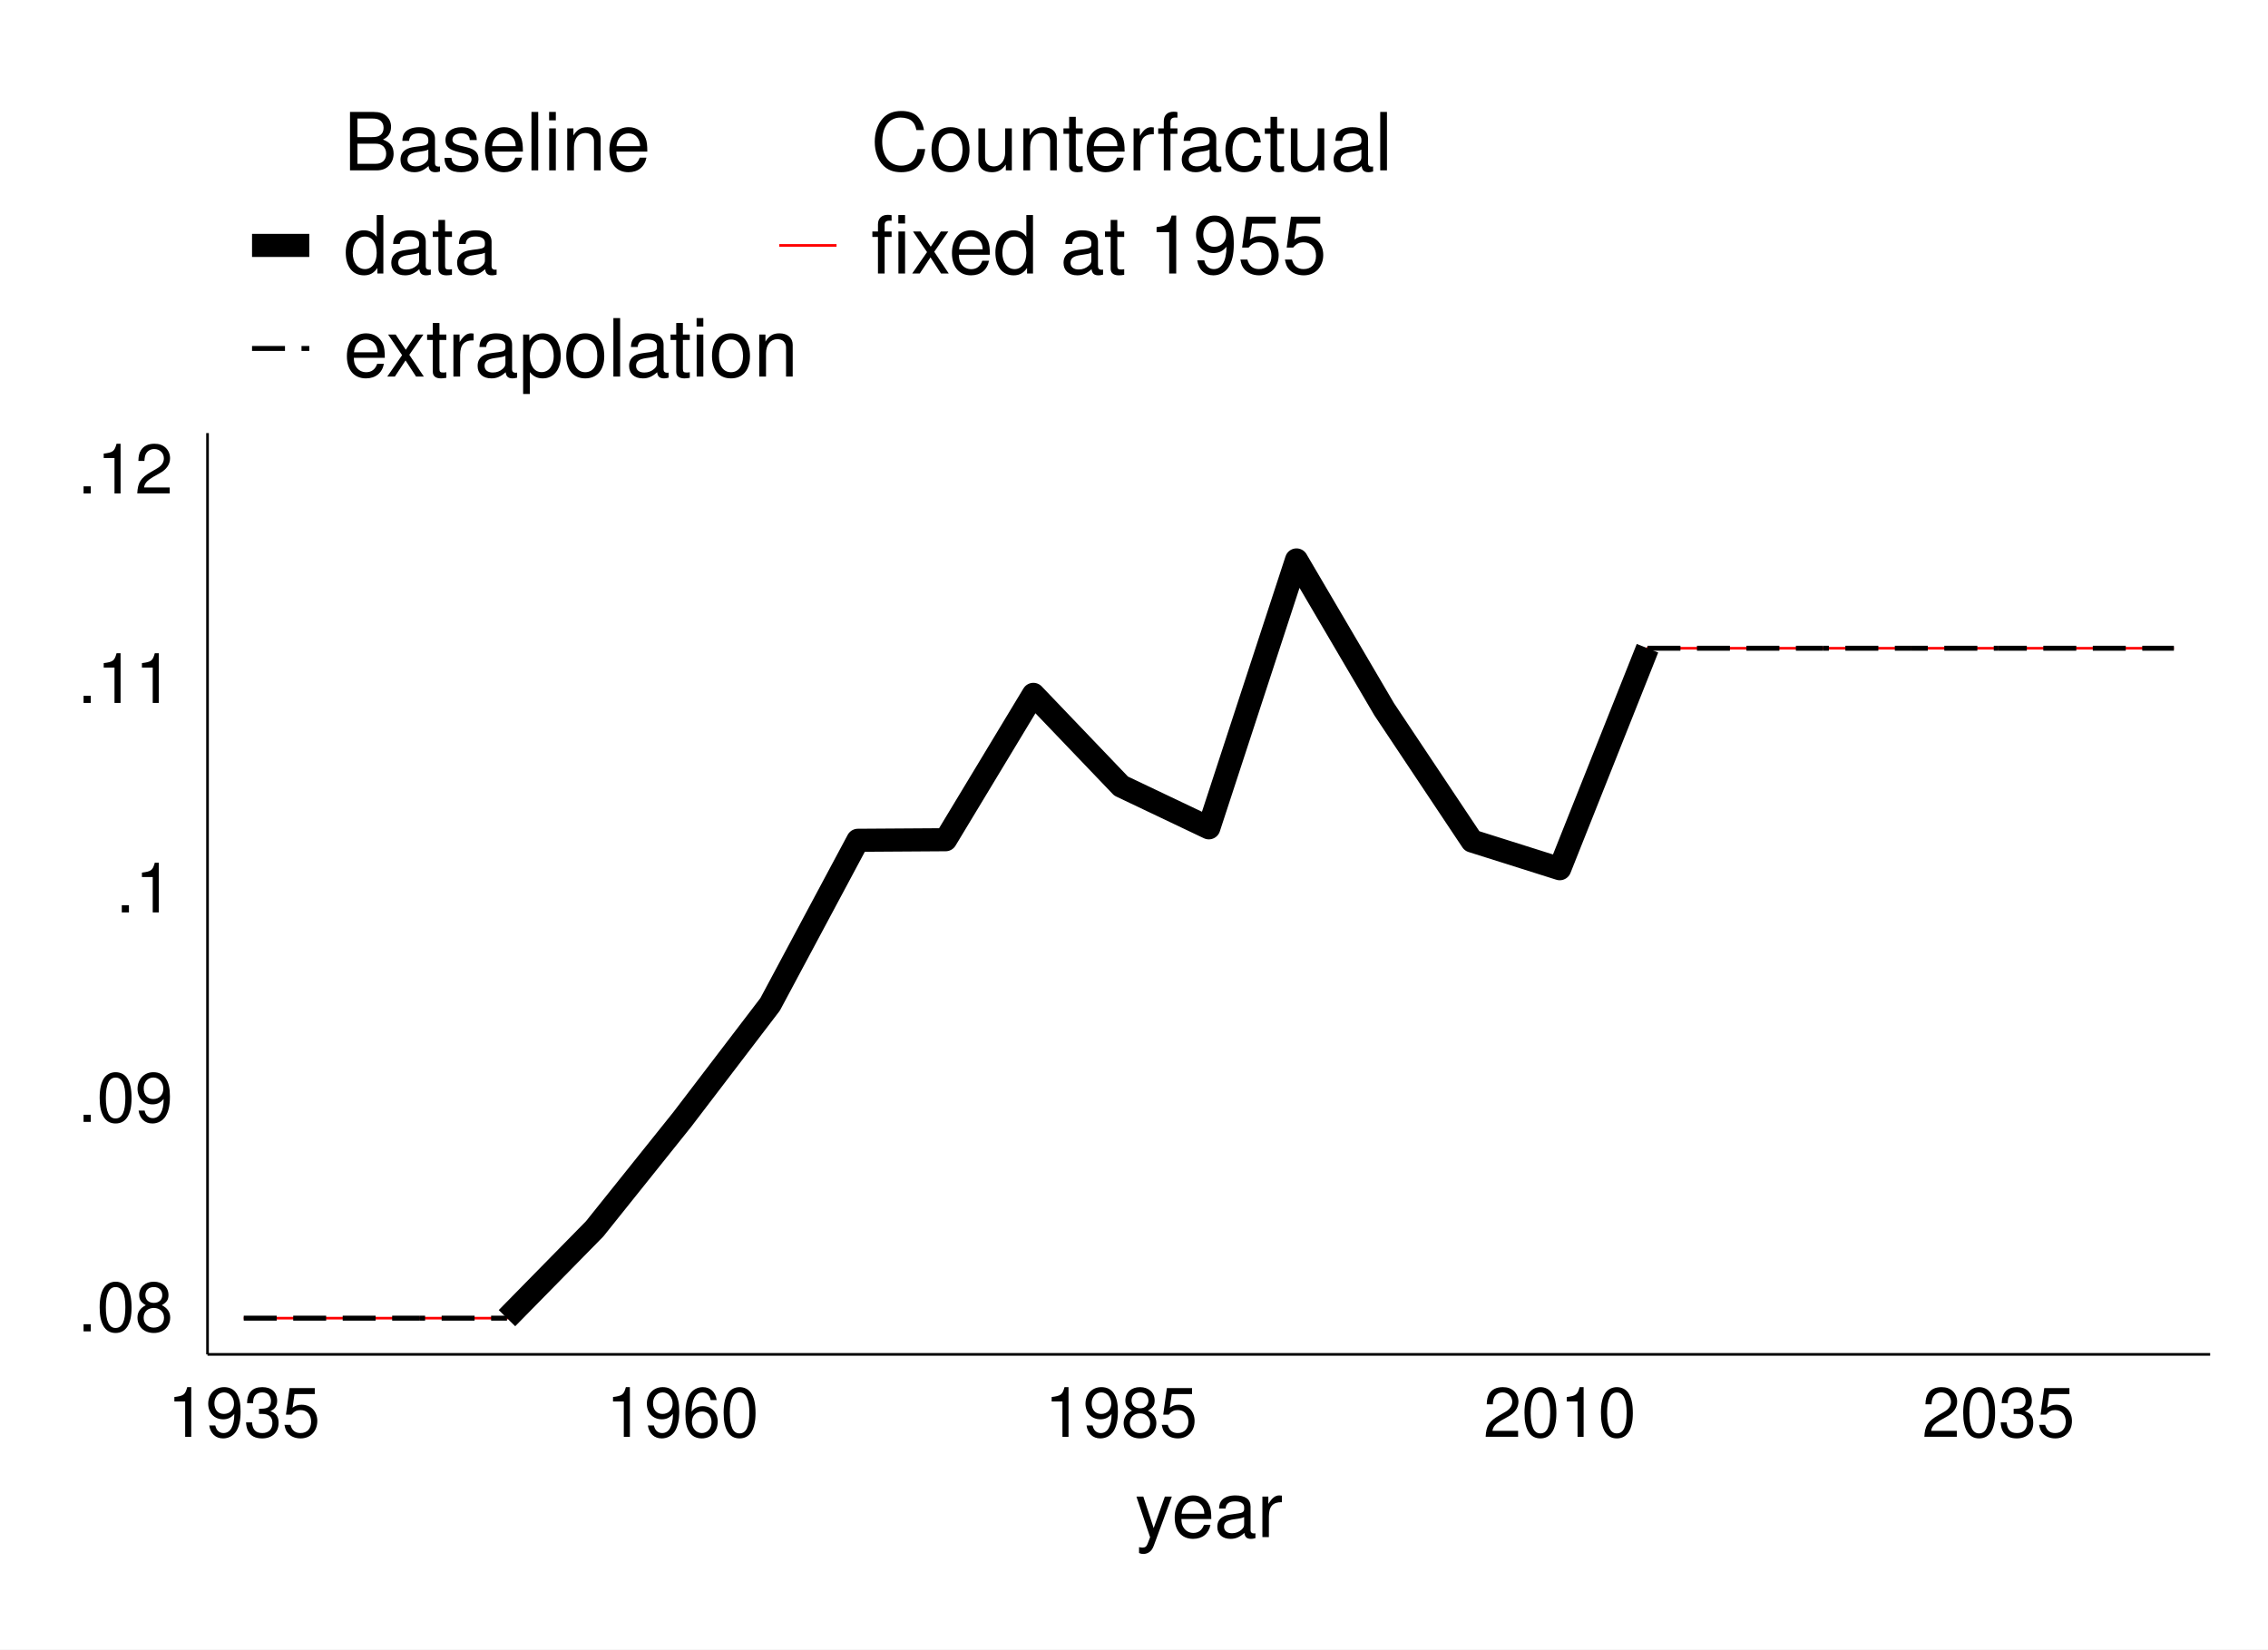
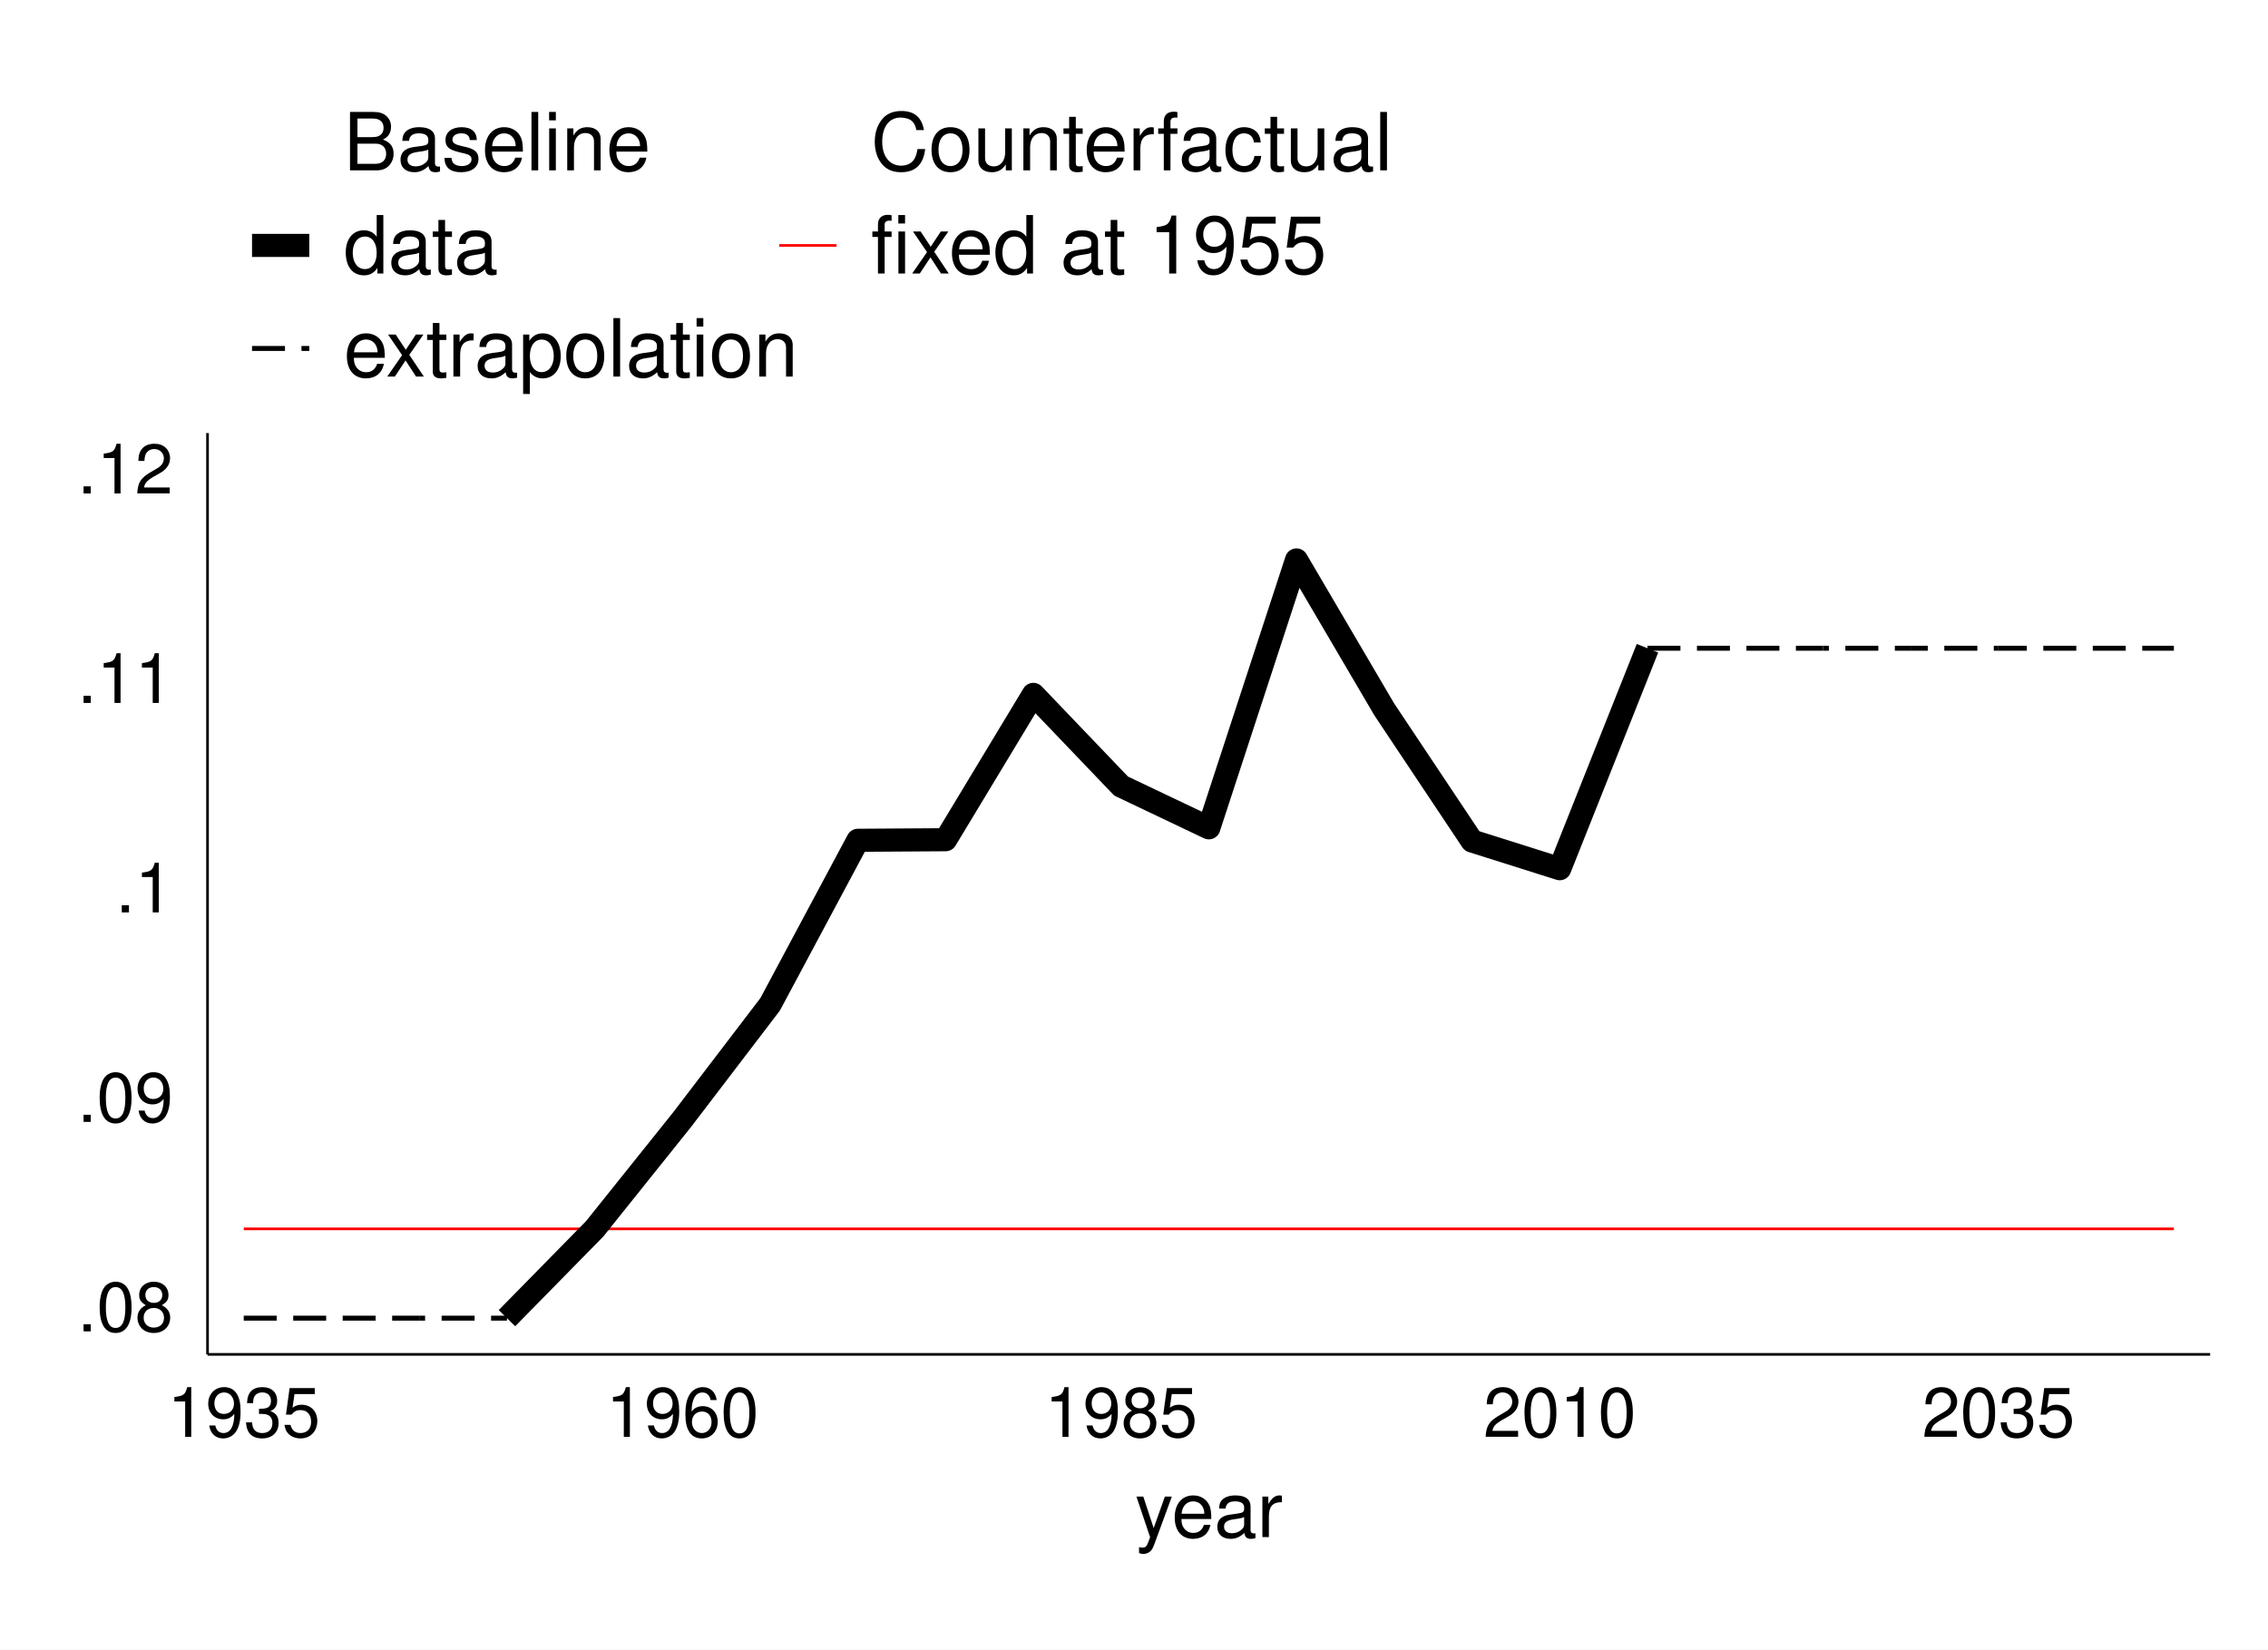
<svg xmlns="http://www.w3.org/2000/svg" version="1.1" width="3.575in" height="2.600in" viewBox="0 0 2574 1872">
  <rect x="0" y="0" width="2574" height="1872" style="fill:#FFFFFF;stroke:none" />
  <rect x="0.00" y="0.00" width="2573.92" height="1872.00" style="fill:#FFFFFF" />
  <rect x="1.50" y="1.50" width="2570.92" height="1869.00" style="fill:none;stroke:#FFFFFF;stroke-width:3.00" />
  <rect x="235.52" y="491.57" width="2272.84" height="1045.72" style="fill:#FFFFFF" />
  <rect x="237.02" y="493.07" width="2269.84" height="1042.72" style="fill:none;stroke:#FFFFFF;stroke-opacity:0.00;stroke-width:3.00" />
-   <path d=" M276.62 1496.18 L376.21 1496.18 L475.79 1496.18 L575.37 1496.18 L674.87 1394.83 L774.45 1270.47 L874.03 1140.00 L973.62 953.78 L1073.20 953.13 L1172.78 788.15 L1272.36 892.24 L1371.94 939.62 L1471.44 635.56 L1571.02 805.20 L1670.61 954.58 L1770.19 986.03 L1869.77 735.78 L1969.35 735.78 L2068.93 735.78 L2168.43 735.78 L2268.02 735.78 L2367.60 735.78 L2467.18 735.78" stroke-linejoin="round" style="fill:none;stroke:#FF0000;stroke-width:3.00" />
+   <path d=" M276.62 1394.83 L376.21 1394.83 L475.79 1394.83 L575.37 1394.83 L674.87 1394.83 L774.45 1394.83 L874.03 1394.83 L973.62 1394.83 L1073.20 1394.83 L1172.78 1394.83 L1272.36 1394.83 L1371.94 1394.83 L1471.44 1394.83 L1571.02 1394.83 L1670.61 1394.83 L1770.19 1394.83 L1869.77 1394.83 L1969.35 1394.83 L2068.93 1394.83 L2168.43 1394.83 L2268.02 1394.83 L2367.60 1394.83 L2467.18 1394.83" stroke-linejoin="round" style="fill:none;stroke:#FF0000;stroke-width:3.00" />
  <path d=" M575.37 1496.18 L674.87 1394.83 L774.45 1270.47 L874.03 1140.00 L973.62 953.78 L1073.20 953.13 L1172.78 788.15 L1272.36 892.24 L1371.94 939.62 L1471.44 635.56 L1571.02 805.20 L1670.61 954.58 L1770.19 986.03 L1869.77 735.78" stroke-linejoin="round" style="fill:none;stroke:#000000;stroke-width:26.21" />
  <line x1="276.62" y1="1496.18" x2="314.03" y2="1496.18" style="stroke:#000000;stroke-width:5.62" />
  <line x1="332.77" y1="1496.18" x2="370.17" y2="1496.18" style="stroke:#000000;stroke-width:5.62" />
  <line x1="388.92" y1="1496.18" x2="426.32" y2="1496.18" style="stroke:#000000;stroke-width:5.62" />
  <line x1="445.06" y1="1496.18" x2="475.79" y2="1496.18" style="stroke:#000000;stroke-width:5.62" />
  <line x1="475.79" y1="1496.18" x2="482.46" y2="1496.18" style="stroke:#000000;stroke-width:5.62" />
  <line x1="501.21" y1="1496.18" x2="538.61" y2="1496.18" style="stroke:#000000;stroke-width:5.62" />
  <line x1="557.35" y1="1496.18" x2="575.37" y2="1496.18" style="stroke:#000000;stroke-width:5.62" />
  <path d="" stroke-linejoin="round" style="fill:none;stroke:#000000;stroke-width:5.62" />
  <line x1="1869.77" y1="735.78" x2="1907.17" y2="735.78" style="stroke:#000000;stroke-width:5.62" />
  <line x1="1925.92" y1="735.78" x2="1963.32" y2="735.78" style="stroke:#000000;stroke-width:5.62" />
  <line x1="1982.06" y1="735.78" x2="2019.46" y2="735.78" style="stroke:#000000;stroke-width:5.62" />
  <line x1="2038.21" y1="735.78" x2="2068.93" y2="735.78" style="stroke:#000000;stroke-width:5.62" />
  <line x1="2068.93" y1="735.78" x2="2075.61" y2="735.78" style="stroke:#000000;stroke-width:5.62" />
  <line x1="2094.35" y1="735.78" x2="2131.75" y2="735.78" style="stroke:#000000;stroke-width:5.62" />
  <line x1="2150.50" y1="735.78" x2="2168.43" y2="735.78" style="stroke:#000000;stroke-width:5.62" />
  <line x1="2168.43" y1="735.78" x2="2187.90" y2="735.78" style="stroke:#000000;stroke-width:5.62" />
  <line x1="2206.64" y1="735.78" x2="2244.13" y2="735.78" style="stroke:#000000;stroke-width:5.62" />
  <line x1="2262.79" y1="735.78" x2="2268.02" y2="735.78" style="stroke:#000000;stroke-width:5.62" />
  <line x1="2268.02" y1="735.78" x2="2300.27" y2="735.78" style="stroke:#000000;stroke-width:5.62" />
  <line x1="2319.01" y1="735.78" x2="2356.42" y2="735.78" style="stroke:#000000;stroke-width:5.62" />
  <line x1="2375.16" y1="735.78" x2="2412.56" y2="735.78" style="stroke:#000000;stroke-width:5.62" />
  <line x1="2431.30" y1="735.78" x2="2467.18" y2="735.78" style="stroke:#000000;stroke-width:5.62" />
  <path d="" stroke-linejoin="round" style="fill:none;stroke:#000000;stroke-width:5.62" />
  <line x1="235.52" y1="1537.29" x2="235.52" y2="491.57" style="stroke:#000000;stroke-width:3.00" />
  <text x="196.51" y="1511.21" style="font-family:'Helvetica';font-size:78.02px;fill:#000000" text-anchor="end">.08</text>
  <text x="196.51" y="1273.43" style="font-family:'Helvetica';font-size:78.02px;fill:#000000" text-anchor="end">.09</text>
  <text x="196.51" y="1035.65" style="font-family:'Helvetica';font-size:78.02px;fill:#000000" text-anchor="end">.1</text>
  <text x="196.51" y="797.86" style="font-family:'Helvetica';font-size:78.02px;fill:#000000" text-anchor="end">.11</text>
  <text x="196.51" y="560.08" style="font-family:'Helvetica';font-size:78.02px;fill:#000000" text-anchor="end">.12</text>
  <line x1="235.52" y1="1537.29" x2="2508.36" y2="1537.29" style="stroke:#000000;stroke-width:3.00" />
  <text x="276.71" y="1630.88" style="font-family:'Helvetica';font-size:78.02px;fill:#000000" text-anchor="middle">1935</text>
  <text x="774.53" y="1630.88" style="font-family:'Helvetica';font-size:78.02px;fill:#000000" text-anchor="middle">1960</text>
  <text x="1272.36" y="1630.88" style="font-family:'Helvetica';font-size:78.02px;fill:#000000" text-anchor="middle">1985</text>
  <text x="1770.19" y="1630.88" style="font-family:'Helvetica';font-size:78.02px;fill:#000000" text-anchor="middle">2010</text>
  <text x="2268.10" y="1630.88" style="font-family:'Helvetica';font-size:78.02px;fill:#000000" text-anchor="middle">2035</text>
  <text x="1371.94" y="1744.68" style="font-family:'Helvetica';font-size:87.76px;fill:#000000" text-anchor="middle">year</text>
  <rect x="257.96" y="88.00" width="1215.01" height="381.12" style="fill:#FFFFFF" />
  <rect x="259.46" y="89.50" width="1212.01" height="378.12" style="fill:none;stroke:#FFFFFF;stroke-opacity:0.00;stroke-width:3.00" />
  <text x="390.04" y="193.39" style="font-family:'Helvetica';font-size:90.97px;fill:#000000">Baseline</text>
  <text x="988.42" y="193.39" style="font-family:'Helvetica';font-size:90.97px;fill:#000000">Counterfactual</text>
  <text x="390.04" y="310.43" style="font-family:'Helvetica';font-size:90.97px;fill:#000000">data</text>
  <text x="988.42" y="310.43" style="font-family:'Helvetica';font-size:90.97px;fill:#000000">fixed at 1955</text>
  <text x="390.04" y="427.39" style="font-family:'Helvetica';font-size:90.97px;fill:#000000">extrapolation</text>
  <line x1="286.04" y1="278.56" x2="351.03" y2="278.56" style="stroke:#000000;stroke-width:26.21" />
  <line x1="884.41" y1="278.56" x2="949.40" y2="278.56" style="stroke:#FF0000;stroke-width:3.00" />
  <line x1="286.04" y1="395.52" x2="323.44" y2="395.52" style="stroke:#000000;stroke-width:5.62" />
  <line x1="342.18" y1="395.52" x2="351.03" y2="395.52" style="stroke:#000000;stroke-width:5.62" />
</svg>
